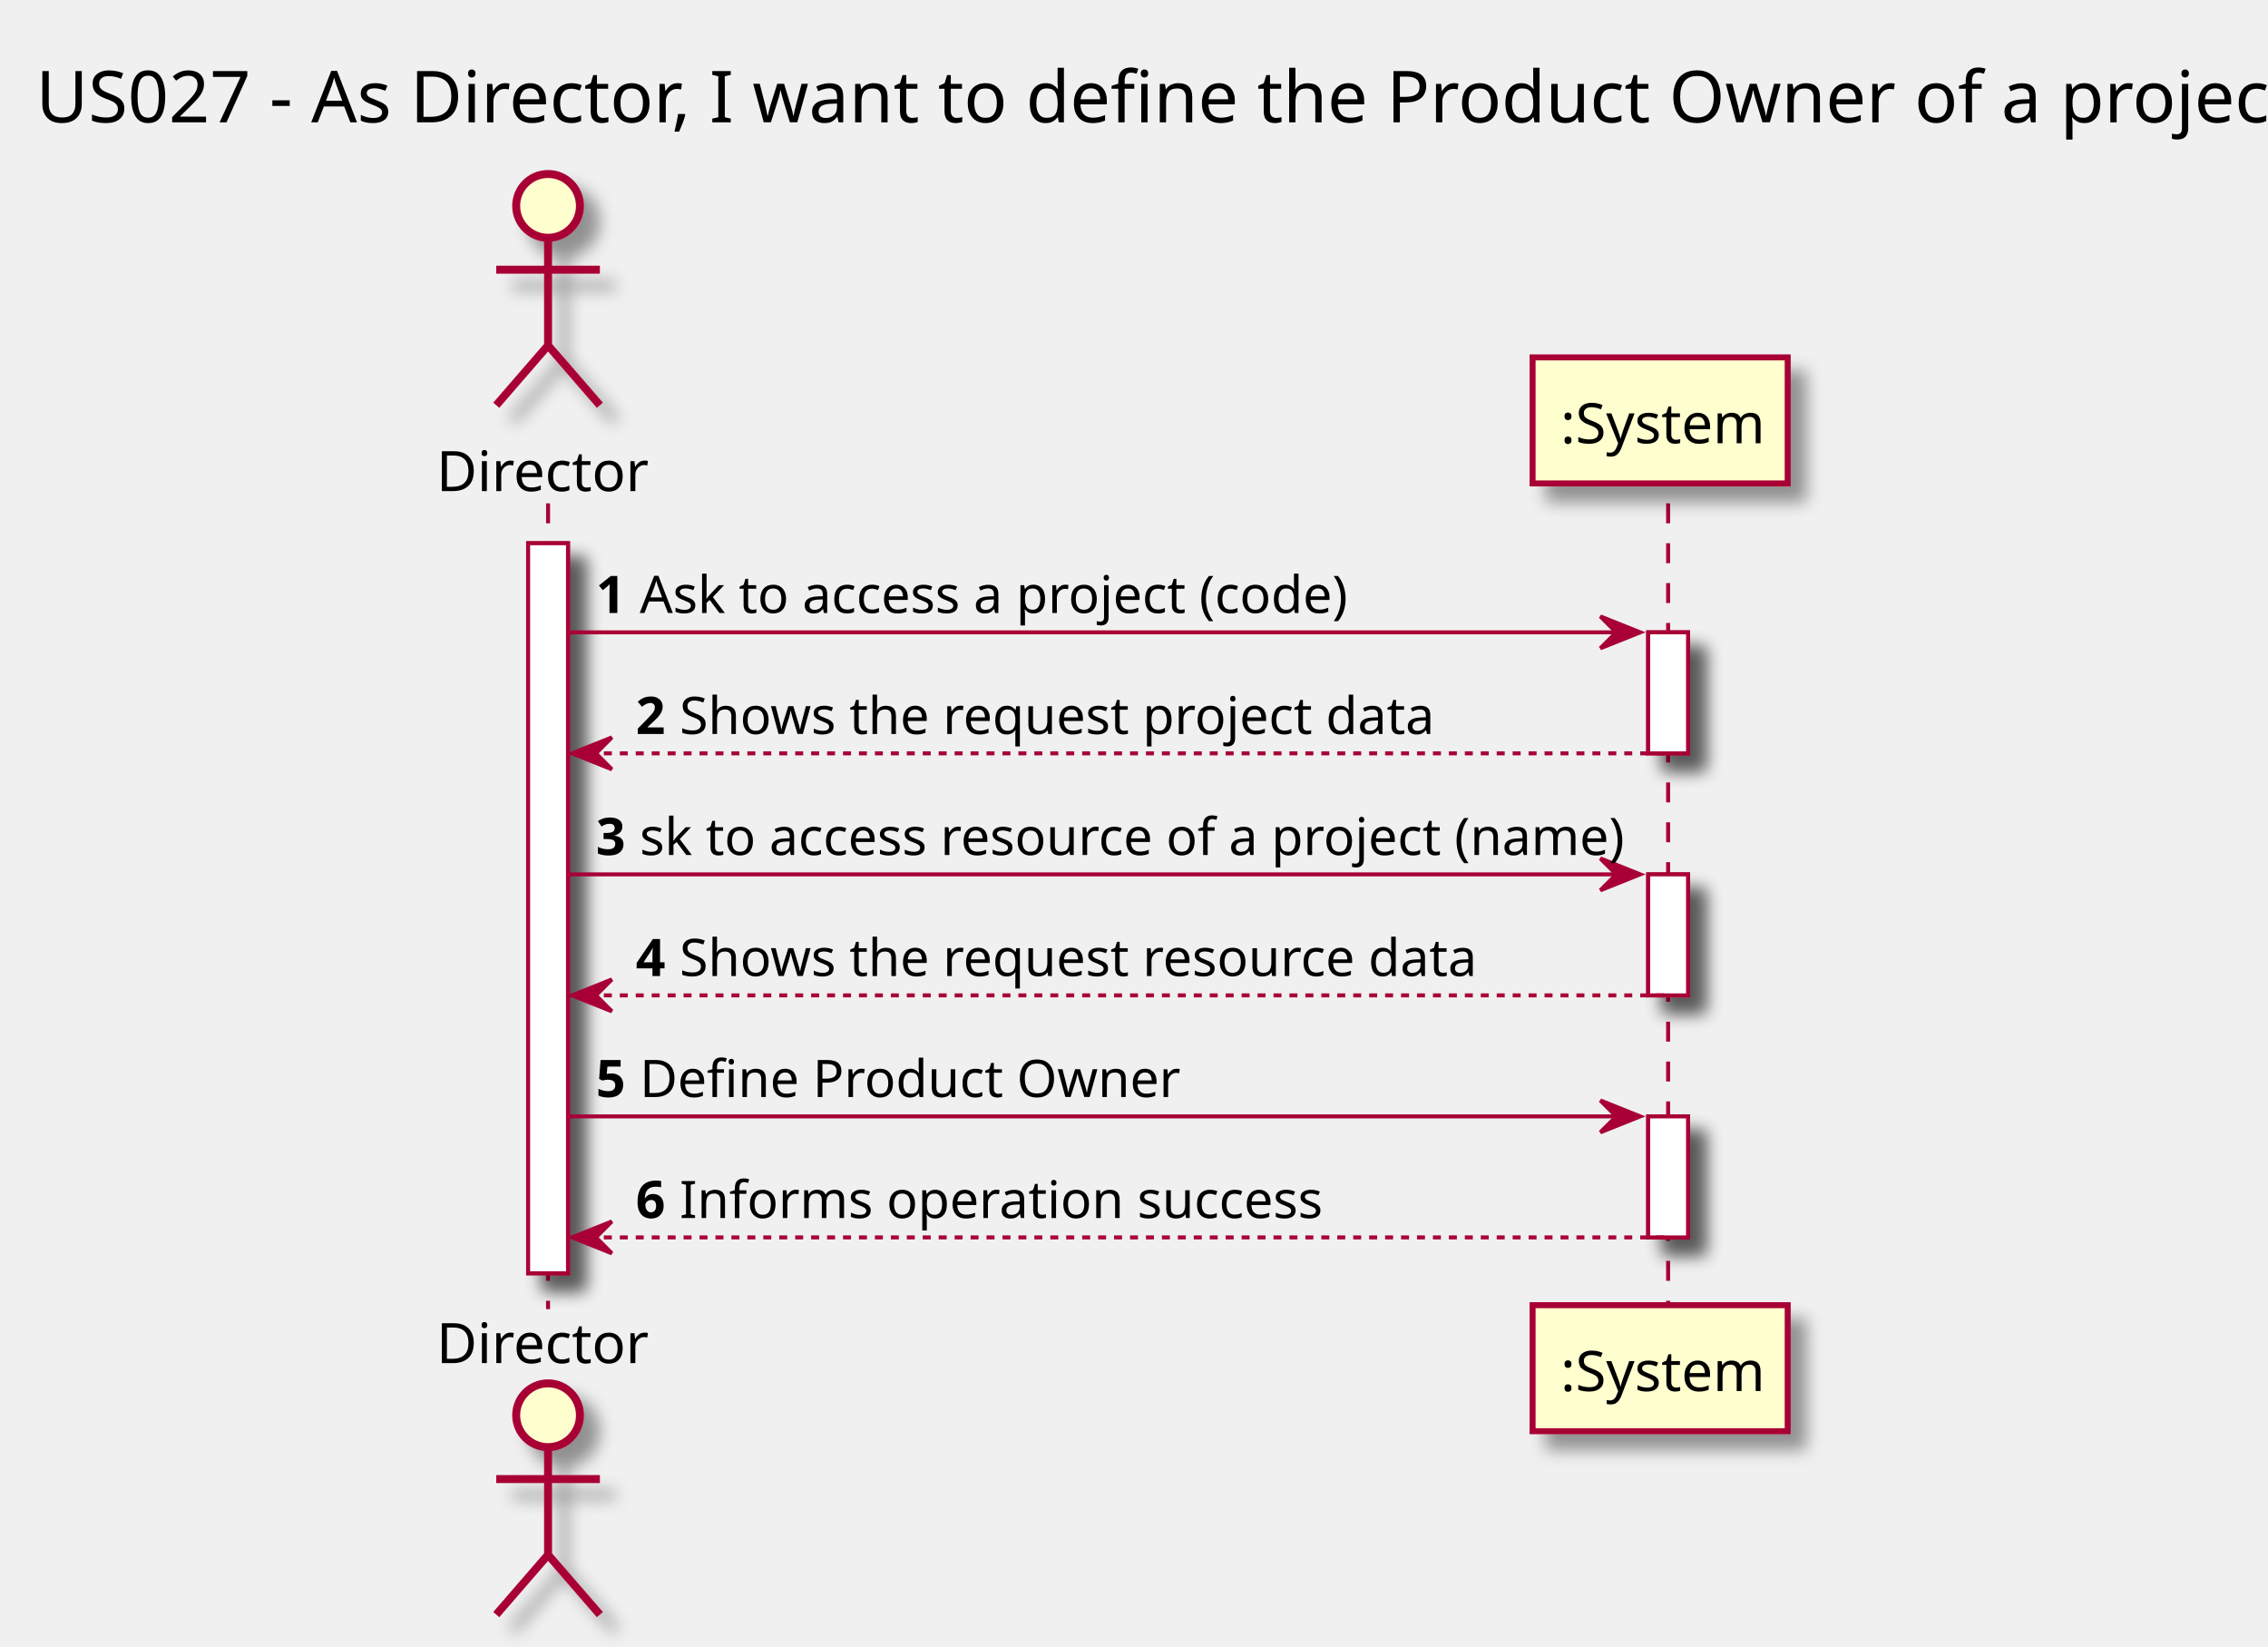
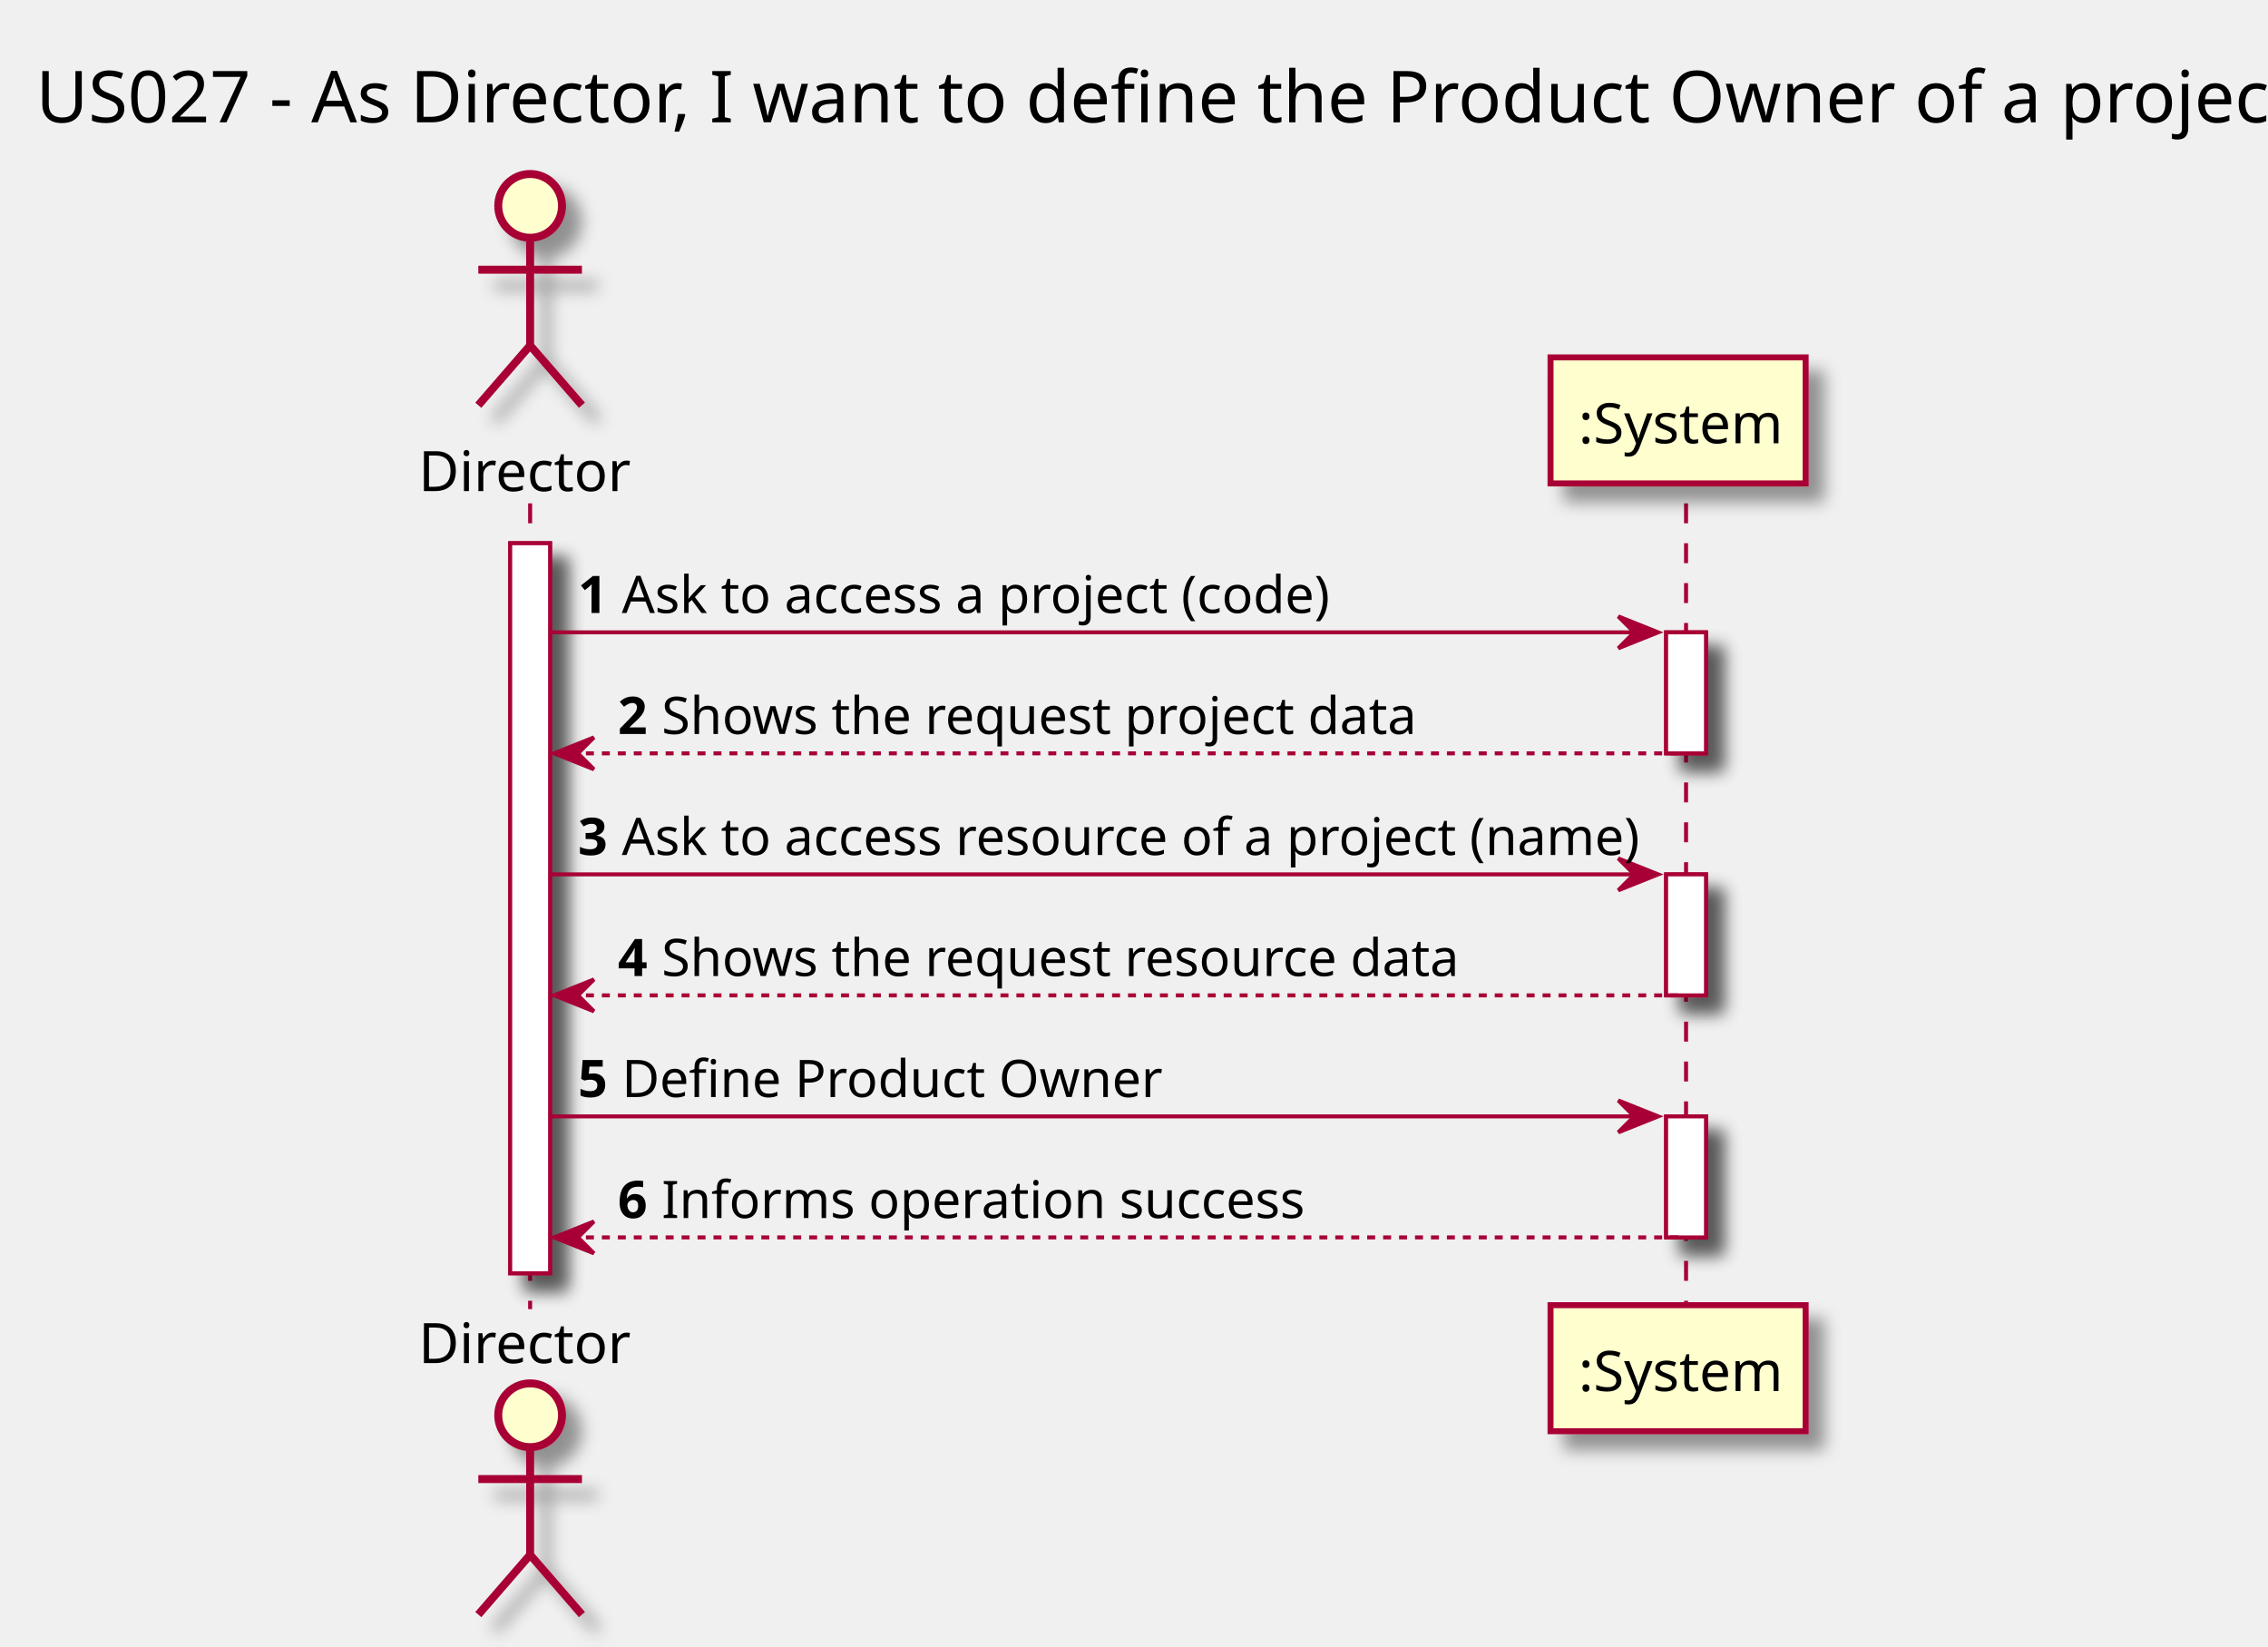
<svg xmlns="http://www.w3.org/2000/svg" contentScriptType="application/ecmascript" contentStyleType="text/css" height="413px" preserveAspectRatio="none" style="width:569px;height:413px;background:#FFFFFF;" version="1.1" viewBox="0 0 569 413" width="569px" zoomAndPan="magnify">
  <defs>
-     <filter height="300%" id="ff6ubbyjwfslq" width="300%" x="-1" y="-1">
+     <filter height="300%" id="fxohefjzujvql" width="300%" x="-1" y="-1">
      <feGaussianBlur result="blurOut" stdDeviation="2.0" />
      <feColorMatrix in="blurOut" result="blurOut2" type="matrix" values="0 0 0 0 0 0 0 0 0 0 0 0 0 0 0 0 0 0 .4 0" />
      <feOffset dx="4.0" dy="4.0" in="blurOut2" result="blurOut3" />
      <feBlend in="SourceGraphic" in2="blurOut3" mode="normal" />
    </filter>
  </defs>
  <g>
    <text fill="#000000" font-family="sans-serif" font-size="18" lengthAdjust="spacing" textLength="544" x="9" y="30.686">US027 - As Director, I want to define the Product Owner of a project.</text>
-     <rect fill="#FFFFFF" filter="url(#ff6ubbyjwfslq)" height="183.109" style="stroke:#A80036;stroke-width:1.0;" width="10" x="132.5" y="136.25" />
-     <rect fill="#FFFFFF" filter="url(#ff6ubbyjwfslq)" height="30.352" style="stroke:#A80036;stroke-width:1.0;" width="10" x="413.5" y="158.602" />
-     <rect fill="#FFFFFF" filter="url(#ff6ubbyjwfslq)" height="30.352" style="stroke:#A80036;stroke-width:1.0;" width="10" x="413.5" y="219.305" />
-     <rect fill="#FFFFFF" filter="url(#ff6ubbyjwfslq)" height="30.352" style="stroke:#A80036;stroke-width:1.0;" width="10" x="413.5" y="280.008" />
-     <line style="stroke:#A80036;stroke-width:1.0;stroke-dasharray:5.0,5.0;" x1="137.5" x2="137.5" y1="126.25" y2="328.359" />
-     <line style="stroke:#A80036;stroke-width:1.0;stroke-dasharray:5.0,5.0;" x1="418.5" x2="418.5" y1="126.25" y2="328.359" />
-     <text fill="#000000" font-family="sans-serif" font-size="14" lengthAdjust="spacing" textLength="50" x="109.5" y="123.174">Director</text>
-     <ellipse cx="137.5" cy="51.641" fill="#FEFECE" filter="url(#ff6ubbyjwfslq)" rx="8" ry="8" style="stroke:#A80036;stroke-width:2.0;" />
-     <path d="M137.5,59.641 L137.5,86.641 M124.5,67.641 L150.5,67.641 M137.5,86.641 L124.5,101.641 M137.5,86.641 L150.5,101.641 " fill="none" filter="url(#ff6ubbyjwfslq)" style="stroke:#A80036;stroke-width:2.0;" />
-     <text fill="#000000" font-family="sans-serif" font-size="14" lengthAdjust="spacing" textLength="50" x="109.5" y="341.893">Director</text>
-     <ellipse cx="137.5" cy="354.969" fill="#FEFECE" filter="url(#ff6ubbyjwfslq)" rx="8" ry="8" style="stroke:#A80036;stroke-width:2.0;" />
-     <path d="M137.5,362.969 L137.5,389.969 M124.5,370.969 L150.5,370.969 M137.5,389.969 L124.5,404.969 M137.5,389.969 L150.5,404.969 " fill="none" filter="url(#ff6ubbyjwfslq)" style="stroke:#A80036;stroke-width:2.0;" />
-     <rect fill="#FEFECE" filter="url(#ff6ubbyjwfslq)" height="31.609" style="stroke:#A80036;stroke-width:1.5;" width="64" x="384.5" y="89.641" />
-     <text fill="#000000" font-family="sans-serif" font-size="14" lengthAdjust="spacing" textLength="50" x="391.5" y="111.174">:System</text>
-     <rect fill="#FEFECE" filter="url(#ff6ubbyjwfslq)" height="31.609" style="stroke:#A80036;stroke-width:1.5;" width="64" x="384.5" y="327.359" />
-     <text fill="#000000" font-family="sans-serif" font-size="14" lengthAdjust="spacing" textLength="50" x="391.5" y="348.893">:System</text>
-     <rect fill="#FFFFFF" filter="url(#ff6ubbyjwfslq)" height="183.109" style="stroke:#A80036;stroke-width:1.0;" width="10" x="132.5" y="136.25" />
-     <rect fill="#FFFFFF" filter="url(#ff6ubbyjwfslq)" height="30.352" style="stroke:#A80036;stroke-width:1.0;" width="10" x="413.5" y="158.602" />
-     <rect fill="#FFFFFF" filter="url(#ff6ubbyjwfslq)" height="30.352" style="stroke:#A80036;stroke-width:1.0;" width="10" x="413.5" y="219.305" />
-     <rect fill="#FFFFFF" filter="url(#ff6ubbyjwfslq)" height="30.352" style="stroke:#A80036;stroke-width:1.0;" width="10" x="413.5" y="280.008" />
-     <polygon fill="#A80036" points="401.5,154.602,411.5,158.602,401.5,162.602,405.5,158.602" style="stroke:#A80036;stroke-width:1.0;" />
-     <line style="stroke:#A80036;stroke-width:1.0;" x1="142.5" x2="407.5" y1="158.602" y2="158.602" />
-     <text fill="#000000" font-family="sans-serif" font-size="13" font-weight="bold" lengthAdjust="spacing" textLength="7" x="149.5" y="153.745">1</text>
-     <text fill="#000000" font-family="sans-serif" font-size="13" lengthAdjust="spacing" textLength="178" x="160.5" y="153.745">Ask to access a project (code)</text>
-     <polygon fill="#A80036" points="153.5,184.953,143.5,188.953,153.5,192.953,149.5,188.953" style="stroke:#A80036;stroke-width:1.0;" />
-     <line style="stroke:#A80036;stroke-width:1.0;stroke-dasharray:2.0,2.0;" x1="147.5" x2="417.5" y1="188.953" y2="188.953" />
-     <text fill="#000000" font-family="sans-serif" font-size="13" font-weight="bold" lengthAdjust="spacing" textLength="7" x="159.5" y="184.097">2</text>
-     <text fill="#000000" font-family="sans-serif" font-size="13" lengthAdjust="spacing" textLength="180" x="170.5" y="184.097">Shows the request project data</text>
-     <polygon fill="#A80036" points="401.5,215.305,411.5,219.305,401.5,223.305,405.5,219.305" style="stroke:#A80036;stroke-width:1.0;" />
-     <line style="stroke:#A80036;stroke-width:1.0;" x1="142.5" x2="407.5" y1="219.305" y2="219.305" />
-     <text fill="#000000" font-family="sans-serif" font-size="13" font-weight="bold" lengthAdjust="spacing" textLength="7" x="149.5" y="214.448">3</text>
-     <text fill="#000000" font-family="sans-serif" font-size="13" lengthAdjust="spacing" textLength="241" x="160.5" y="214.448">sk to access resource of a project (name)</text>
-     <polygon fill="#A80036" points="153.5,245.656,143.5,249.656,153.5,253.656,149.5,249.656" style="stroke:#A80036;stroke-width:1.0;" />
-     <line style="stroke:#A80036;stroke-width:1.0;stroke-dasharray:2.0,2.0;" x1="147.5" x2="417.5" y1="249.656" y2="249.656" />
-     <text fill="#000000" font-family="sans-serif" font-size="13" font-weight="bold" lengthAdjust="spacing" textLength="7" x="159.5" y="244.8">4</text>
-     <text fill="#000000" font-family="sans-serif" font-size="13" lengthAdjust="spacing" textLength="191" x="170.5" y="244.8">Shows the request resource data</text>
-     <polygon fill="#A80036" points="401.5,276.008,411.5,280.008,401.5,284.008,405.5,280.008" style="stroke:#A80036;stroke-width:1.0;" />
-     <line style="stroke:#A80036;stroke-width:1.0;" x1="142.5" x2="407.5" y1="280.008" y2="280.008" />
-     <text fill="#000000" font-family="sans-serif" font-size="13" font-weight="bold" lengthAdjust="spacing" textLength="7" x="149.5" y="275.151">5</text>
-     <text fill="#000000" font-family="sans-serif" font-size="13" lengthAdjust="spacing" textLength="126" x="160.5" y="275.151">Define Product Owner</text>
-     <polygon fill="#A80036" points="153.5,306.359,143.5,310.359,153.5,314.359,149.5,310.359" style="stroke:#A80036;stroke-width:1.0;" />
-     <line style="stroke:#A80036;stroke-width:1.0;stroke-dasharray:2.0,2.0;" x1="147.5" x2="417.5" y1="310.359" y2="310.359" />
-     <text fill="#000000" font-family="sans-serif" font-size="13" font-weight="bold" lengthAdjust="spacing" textLength="7" x="159.5" y="305.503">6</text>
-     <text fill="#000000" font-family="sans-serif" font-size="13" lengthAdjust="spacing" textLength="152" x="170.5" y="305.503">Informs operation success</text>
+     <rect fill="#FFFFFF" filter="url(#fxohefjzujvql)" height="183.109" style="stroke:#A80036;stroke-width:1.0;" width="10" x="128" y="136.25" />
+     <rect fill="#FFFFFF" filter="url(#fxohefjzujvql)" height="30.352" style="stroke:#A80036;stroke-width:1.0;" width="10" x="418" y="158.602" />
+     <rect fill="#FFFFFF" filter="url(#fxohefjzujvql)" height="30.352" style="stroke:#A80036;stroke-width:1.0;" width="10" x="418" y="219.305" />
+     <rect fill="#FFFFFF" filter="url(#fxohefjzujvql)" height="30.352" style="stroke:#A80036;stroke-width:1.0;" width="10" x="418" y="280.008" />
+     <line style="stroke:#A80036;stroke-width:1.0;stroke-dasharray:5.0,5.0;" x1="133" x2="133" y1="126.25" y2="328.359" />
+     <line style="stroke:#A80036;stroke-width:1.0;stroke-dasharray:5.0,5.0;" x1="423" x2="423" y1="126.25" y2="328.359" />
+     <text fill="#000000" font-family="sans-serif" font-size="14" lengthAdjust="spacing" textLength="50" x="105" y="123.174">Director</text>
+     <ellipse cx="133" cy="51.641" fill="#FEFECE" filter="url(#fxohefjzujvql)" rx="8" ry="8" style="stroke:#A80036;stroke-width:2.0;" />
+     <path d="M133,59.641 L133,86.641 M120,67.641 L146,67.641 M133,86.641 L120,101.641 M133,86.641 L146,101.641 " fill="none" filter="url(#fxohefjzujvql)" style="stroke:#A80036;stroke-width:2.0;" />
+     <text fill="#000000" font-family="sans-serif" font-size="14" lengthAdjust="spacing" textLength="50" x="105" y="341.893">Director</text>
+     <ellipse cx="133" cy="354.969" fill="#FEFECE" filter="url(#fxohefjzujvql)" rx="8" ry="8" style="stroke:#A80036;stroke-width:2.0;" />
+     <path d="M133,362.969 L133,389.969 M120,370.969 L146,370.969 M133,389.969 L120,404.969 M133,389.969 L146,404.969 " fill="none" filter="url(#fxohefjzujvql)" style="stroke:#A80036;stroke-width:2.0;" />
+     <rect fill="#FEFECE" filter="url(#fxohefjzujvql)" height="31.609" style="stroke:#A80036;stroke-width:1.5;" width="64" x="389" y="89.641" />
+     <text fill="#000000" font-family="sans-serif" font-size="14" lengthAdjust="spacing" textLength="50" x="396" y="111.174">:System</text>
+     <rect fill="#FEFECE" filter="url(#fxohefjzujvql)" height="31.609" style="stroke:#A80036;stroke-width:1.5;" width="64" x="389" y="327.359" />
+     <text fill="#000000" font-family="sans-serif" font-size="14" lengthAdjust="spacing" textLength="50" x="396" y="348.893">:System</text>
+     <rect fill="#FFFFFF" filter="url(#fxohefjzujvql)" height="183.109" style="stroke:#A80036;stroke-width:1.0;" width="10" x="128" y="136.25" />
+     <rect fill="#FFFFFF" filter="url(#fxohefjzujvql)" height="30.352" style="stroke:#A80036;stroke-width:1.0;" width="10" x="418" y="158.602" />
+     <rect fill="#FFFFFF" filter="url(#fxohefjzujvql)" height="30.352" style="stroke:#A80036;stroke-width:1.0;" width="10" x="418" y="219.305" />
+     <rect fill="#FFFFFF" filter="url(#fxohefjzujvql)" height="30.352" style="stroke:#A80036;stroke-width:1.0;" width="10" x="418" y="280.008" />
+     <polygon fill="#A80036" points="406,154.602,416,158.602,406,162.602,410,158.602" style="stroke:#A80036;stroke-width:1.0;" />
+     <line style="stroke:#A80036;stroke-width:1.0;" x1="138" x2="412" y1="158.602" y2="158.602" />
+     <text fill="#000000" font-family="sans-serif" font-size="13" font-weight="bold" lengthAdjust="spacing" textLength="7" x="145" y="153.745">1</text>
+     <text fill="#000000" font-family="sans-serif" font-size="13" lengthAdjust="spacing" textLength="178" x="156" y="153.745">Ask to access a project (code)</text>
+     <polygon fill="#A80036" points="149,184.953,139,188.953,149,192.953,145,188.953" style="stroke:#A80036;stroke-width:1.0;" />
+     <line style="stroke:#A80036;stroke-width:1.0;stroke-dasharray:2.0,2.0;" x1="143" x2="422" y1="188.953" y2="188.953" />
+     <text fill="#000000" font-family="sans-serif" font-size="13" font-weight="bold" lengthAdjust="spacing" textLength="7" x="155" y="184.097">2</text>
+     <text fill="#000000" font-family="sans-serif" font-size="13" lengthAdjust="spacing" textLength="180" x="166" y="184.097">Shows the request project data</text>
+     <polygon fill="#A80036" points="406,215.305,416,219.305,406,223.305,410,219.305" style="stroke:#A80036;stroke-width:1.0;" />
+     <line style="stroke:#A80036;stroke-width:1.0;" x1="138" x2="412" y1="219.305" y2="219.305" />
+     <text fill="#000000" font-family="sans-serif" font-size="13" font-weight="bold" lengthAdjust="spacing" textLength="7" x="145" y="214.448">3</text>
+     <text fill="#000000" font-family="sans-serif" font-size="13" lengthAdjust="spacing" textLength="250" x="156" y="214.448">Ask to access resource of a project (name)</text>
+     <polygon fill="#A80036" points="149,245.656,139,249.656,149,253.656,145,249.656" style="stroke:#A80036;stroke-width:1.0;" />
+     <line style="stroke:#A80036;stroke-width:1.0;stroke-dasharray:2.0,2.0;" x1="143" x2="422" y1="249.656" y2="249.656" />
+     <text fill="#000000" font-family="sans-serif" font-size="13" font-weight="bold" lengthAdjust="spacing" textLength="7" x="155" y="244.8">4</text>
+     <text fill="#000000" font-family="sans-serif" font-size="13" lengthAdjust="spacing" textLength="191" x="166" y="244.8">Shows the request resource data</text>
+     <polygon fill="#A80036" points="406,276.008,416,280.008,406,284.008,410,280.008" style="stroke:#A80036;stroke-width:1.0;" />
+     <line style="stroke:#A80036;stroke-width:1.0;" x1="138" x2="412" y1="280.008" y2="280.008" />
+     <text fill="#000000" font-family="sans-serif" font-size="13" font-weight="bold" lengthAdjust="spacing" textLength="7" x="145" y="275.151">5</text>
+     <text fill="#000000" font-family="sans-serif" font-size="13" lengthAdjust="spacing" textLength="126" x="156" y="275.151">Define Product Owner</text>
+     <polygon fill="#A80036" points="149,306.359,139,310.359,149,314.359,145,310.359" style="stroke:#A80036;stroke-width:1.0;" />
+     <line style="stroke:#A80036;stroke-width:1.0;stroke-dasharray:2.0,2.0;" x1="143" x2="422" y1="310.359" y2="310.359" />
+     <text fill="#000000" font-family="sans-serif" font-size="13" font-weight="bold" lengthAdjust="spacing" textLength="7" x="155" y="305.503">6</text>
+     <text fill="#000000" font-family="sans-serif" font-size="13" lengthAdjust="spacing" textLength="152" x="166" y="305.503">Informs operation success</text>
  </g>
</svg>
